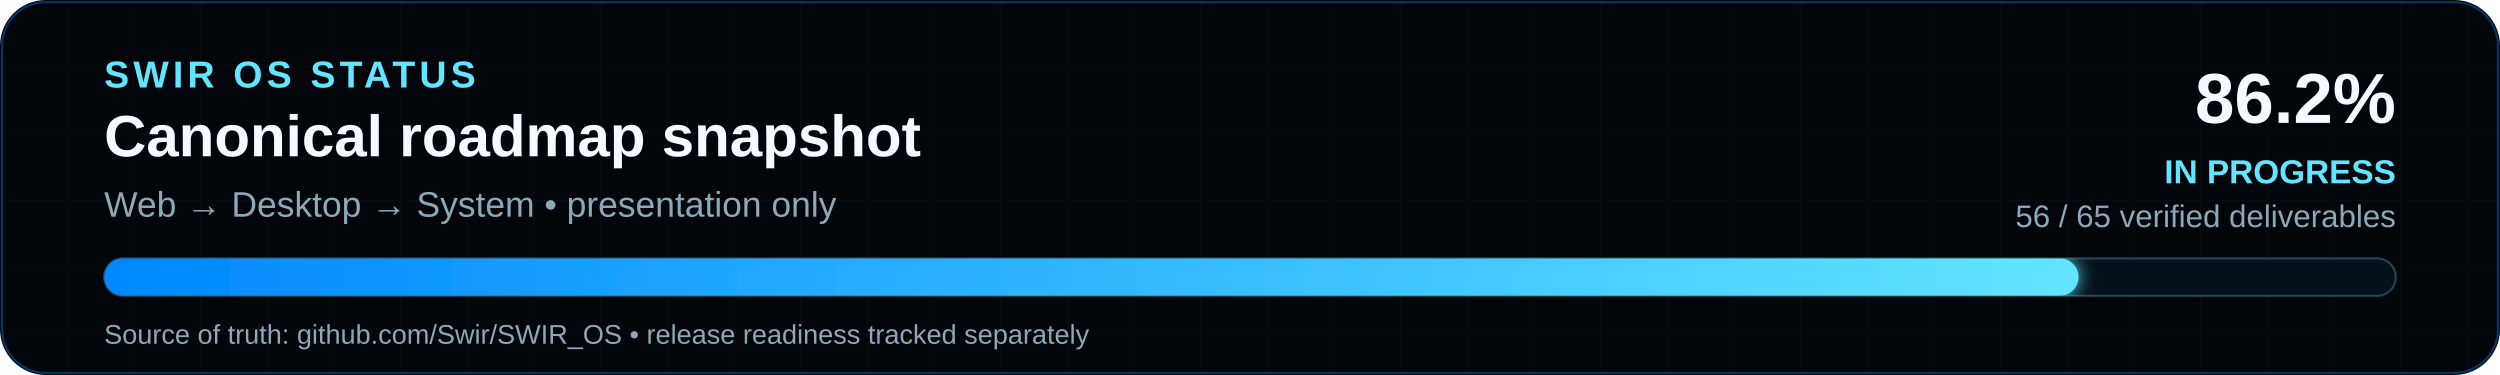
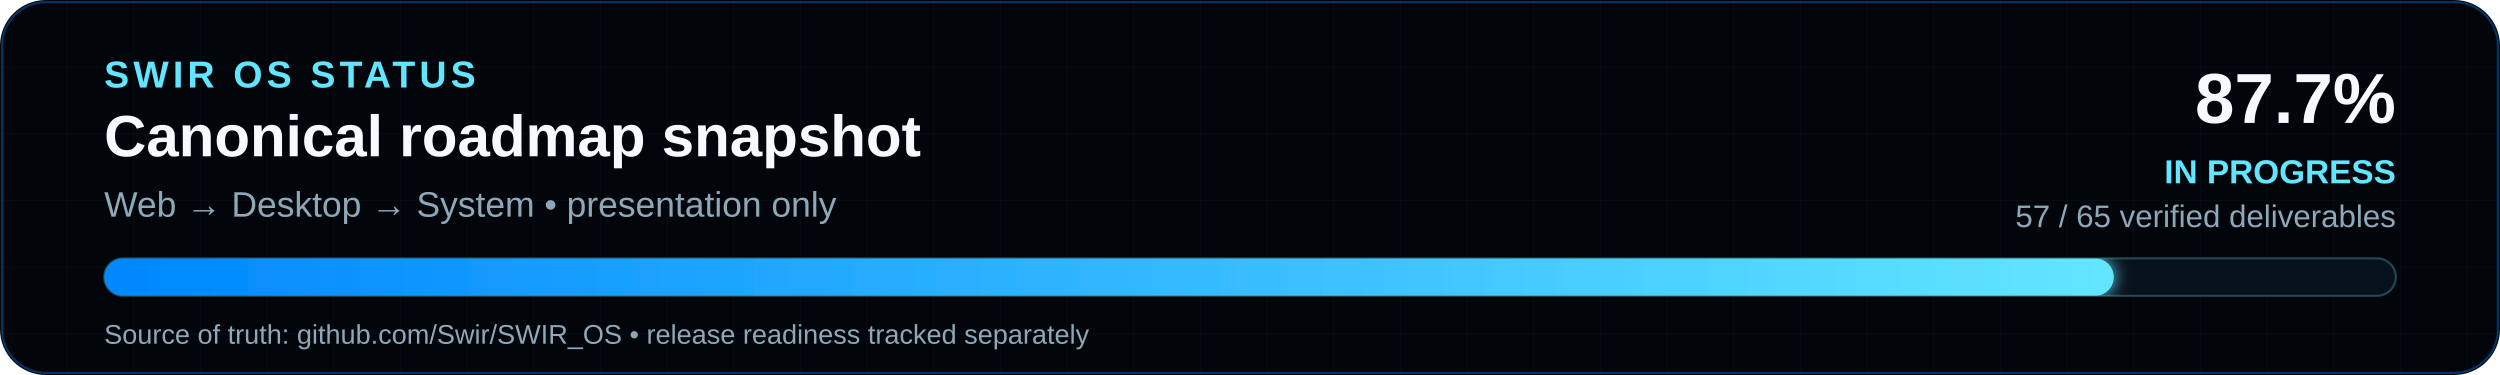
<svg xmlns="http://www.w3.org/2000/svg" viewBox="0 0 1200 180" role="img" aria-labelledby="progressCardTitle progressCardDesc">
  <defs>
    <linearGradient id="progressGradient" x1="0" y1="0" x2="1" y2="0">
      <stop offset="0" stop-color="#0088FF" />
      <stop offset="1" stop-color="#62E5FF" />
    </linearGradient>
    <filter id="softGlow" x="-10%" y="-150%" width="120%" height="400%">
      <feGaussianBlur stdDeviation="4" result="blur" />
      <feMerge>
        <feMergeNode in="blur" />
        <feMergeNode in="SourceGraphic" />
      </feMerge>
    </filter>
    <clipPath id="cardTrackClip">
      <rect x="50" y="124" width="1100" height="18" rx="9" />
    </clipPath>
    <pattern id="grid" width="32" height="32" patternUnits="userSpaceOnUse">
      <path d="M 32 0 L 0 0 0 32" fill="none" stroke="#62E5FF" stroke-opacity="0.035" stroke-width="1" />
    </pattern>
  </defs>
  <rect width="1200" height="180" rx="22" fill="#02050A" />
  <rect x="1" y="1" width="1198" height="178" rx="21" fill="none" stroke="#0088FF" stroke-opacity="0.38" />
  <rect x="1" y="1" width="1198" height="178" rx="21" fill="url(#grid)" />
  <text x="50" y="42" fill="#62E5FF" font-family="system-ui,Segoe UI,Arial,sans-serif" font-size="18" font-weight="700" letter-spacing="2">SWIR OS STATUS</text>
  <text x="50" y="75" fill="#F4FAFF" font-family="system-ui,Segoe UI,Arial,sans-serif" font-size="28" font-weight="700">Canonical roadmap snapshot</text>
  <text x="50" y="104" fill="#8DA8B8" font-family="system-ui,Segoe UI,Arial,sans-serif" font-size="17">Web → Desktop → System • presentation only</text>
-   <text x="1150" y="59" text-anchor="end" fill="#F4FAFF" font-family="system-ui,Segoe UI,Arial,sans-serif" font-size="34" font-weight="800">86.2%</text>
+   <text x="1150" y="59" text-anchor="end" fill="#F4FAFF" font-family="system-ui,Segoe UI,Arial,sans-serif" font-size="34" font-weight="800">87.7%</text>
  <text x="1150" y="88" text-anchor="end" fill="#62E5FF" font-family="system-ui,Segoe UI,Arial,sans-serif" font-size="16" font-weight="700">IN PROGRESS</text>
-   <text x="1150" y="109" text-anchor="end" fill="#8DA8B8" font-family="system-ui,Segoe UI,Arial,sans-serif" font-size="15">56 / 65 verified deliverables</text>
+   <text x="1150" y="109" text-anchor="end" fill="#8DA8B8" font-family="system-ui,Segoe UI,Arial,sans-serif" font-size="15">57 / 65 verified deliverables</text>
  <rect x="50" y="124" width="1100" height="18" rx="9" fill="#07111C" stroke="#62E5FF" stroke-opacity="0.28" />
-   <rect x="50" y="124" width="947.692" height="18" rx="9" fill="url(#progressGradient)" clip-path="url(#cardTrackClip)" filter="url(#softGlow)" />
+   <rect x="50" y="124" width="964.615" height="18" rx="9" fill="url(#progressGradient)" clip-path="url(#cardTrackClip)" filter="url(#softGlow)" />
  <text x="50" y="165" fill="#8DA8B8" font-family="system-ui,Segoe UI,Arial,sans-serif" font-size="13">Source of truth: github.com/Swir/SWIR_OS • release readiness tracked separately</text>
</svg>
